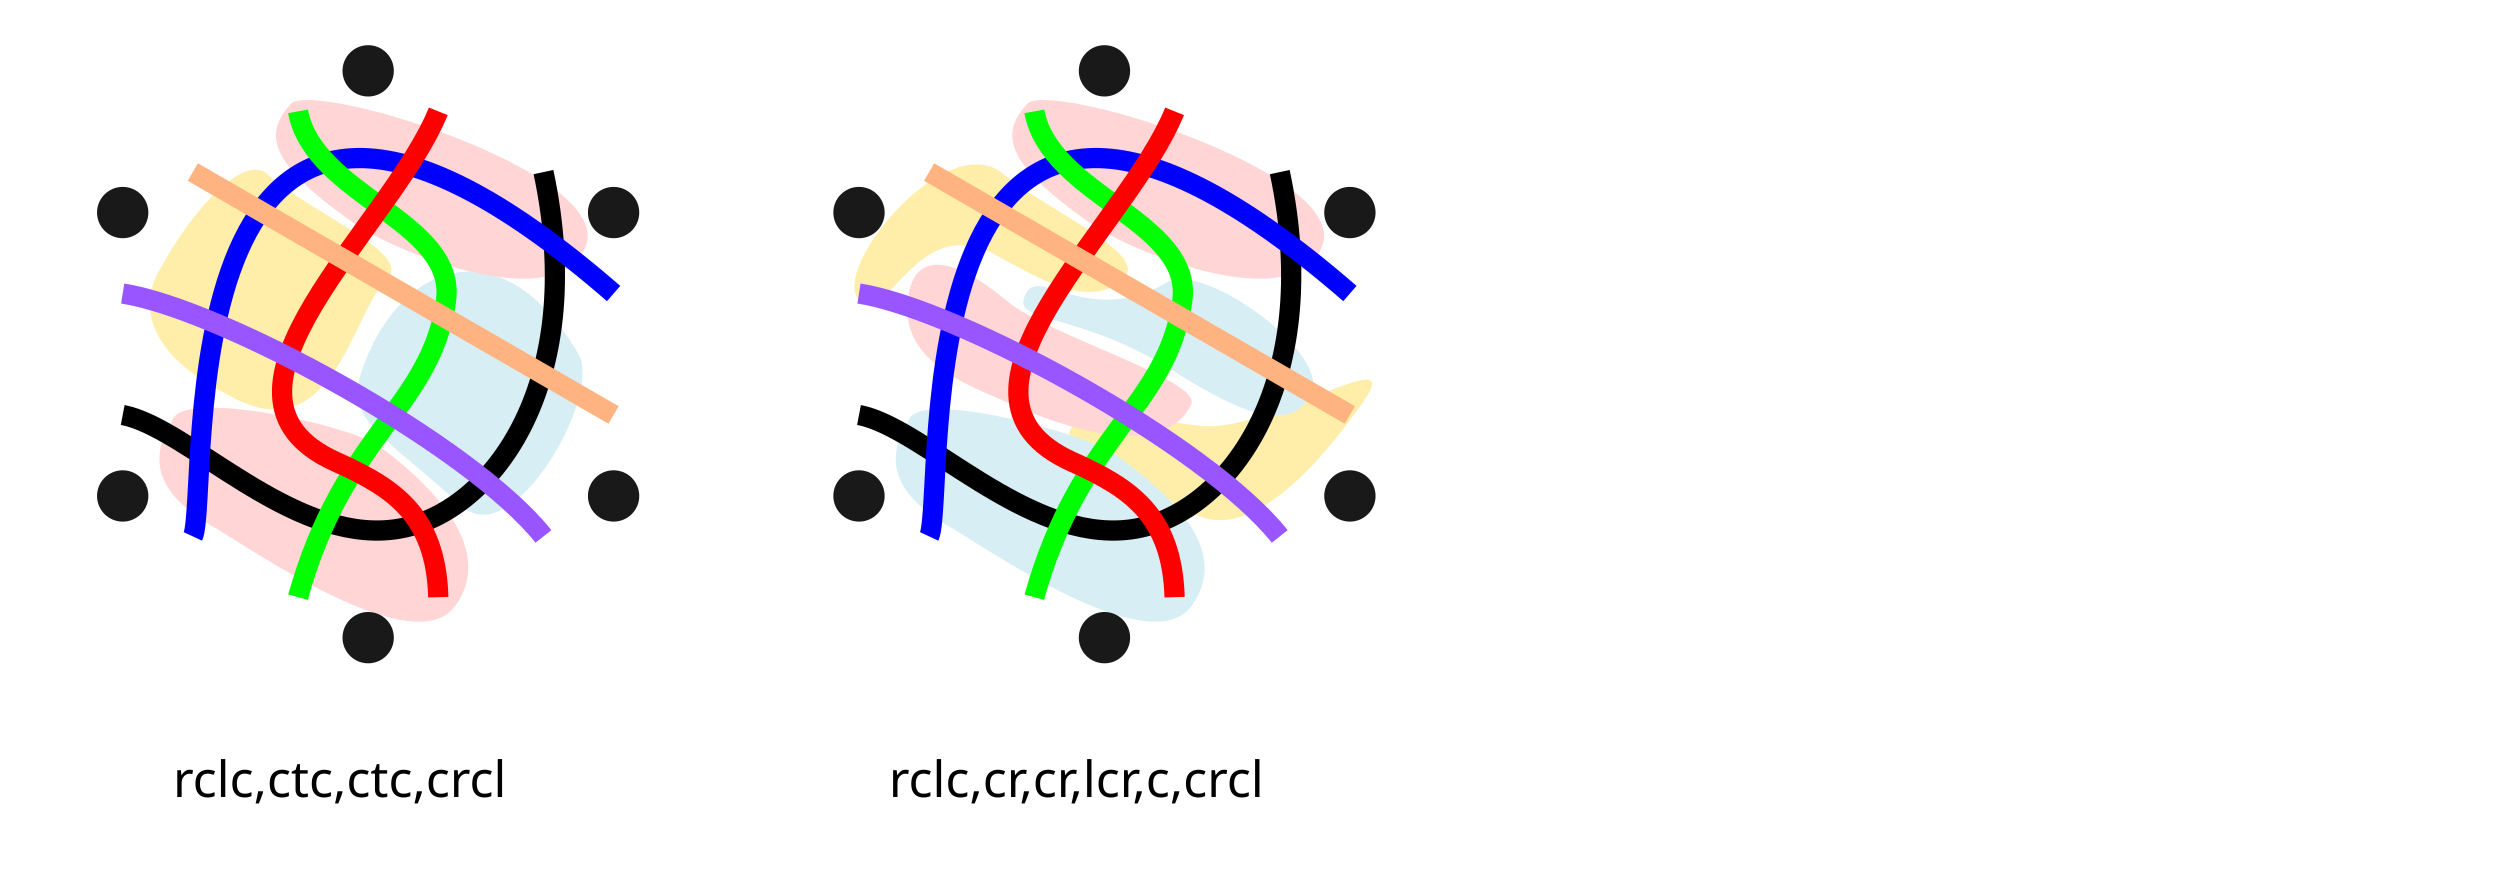
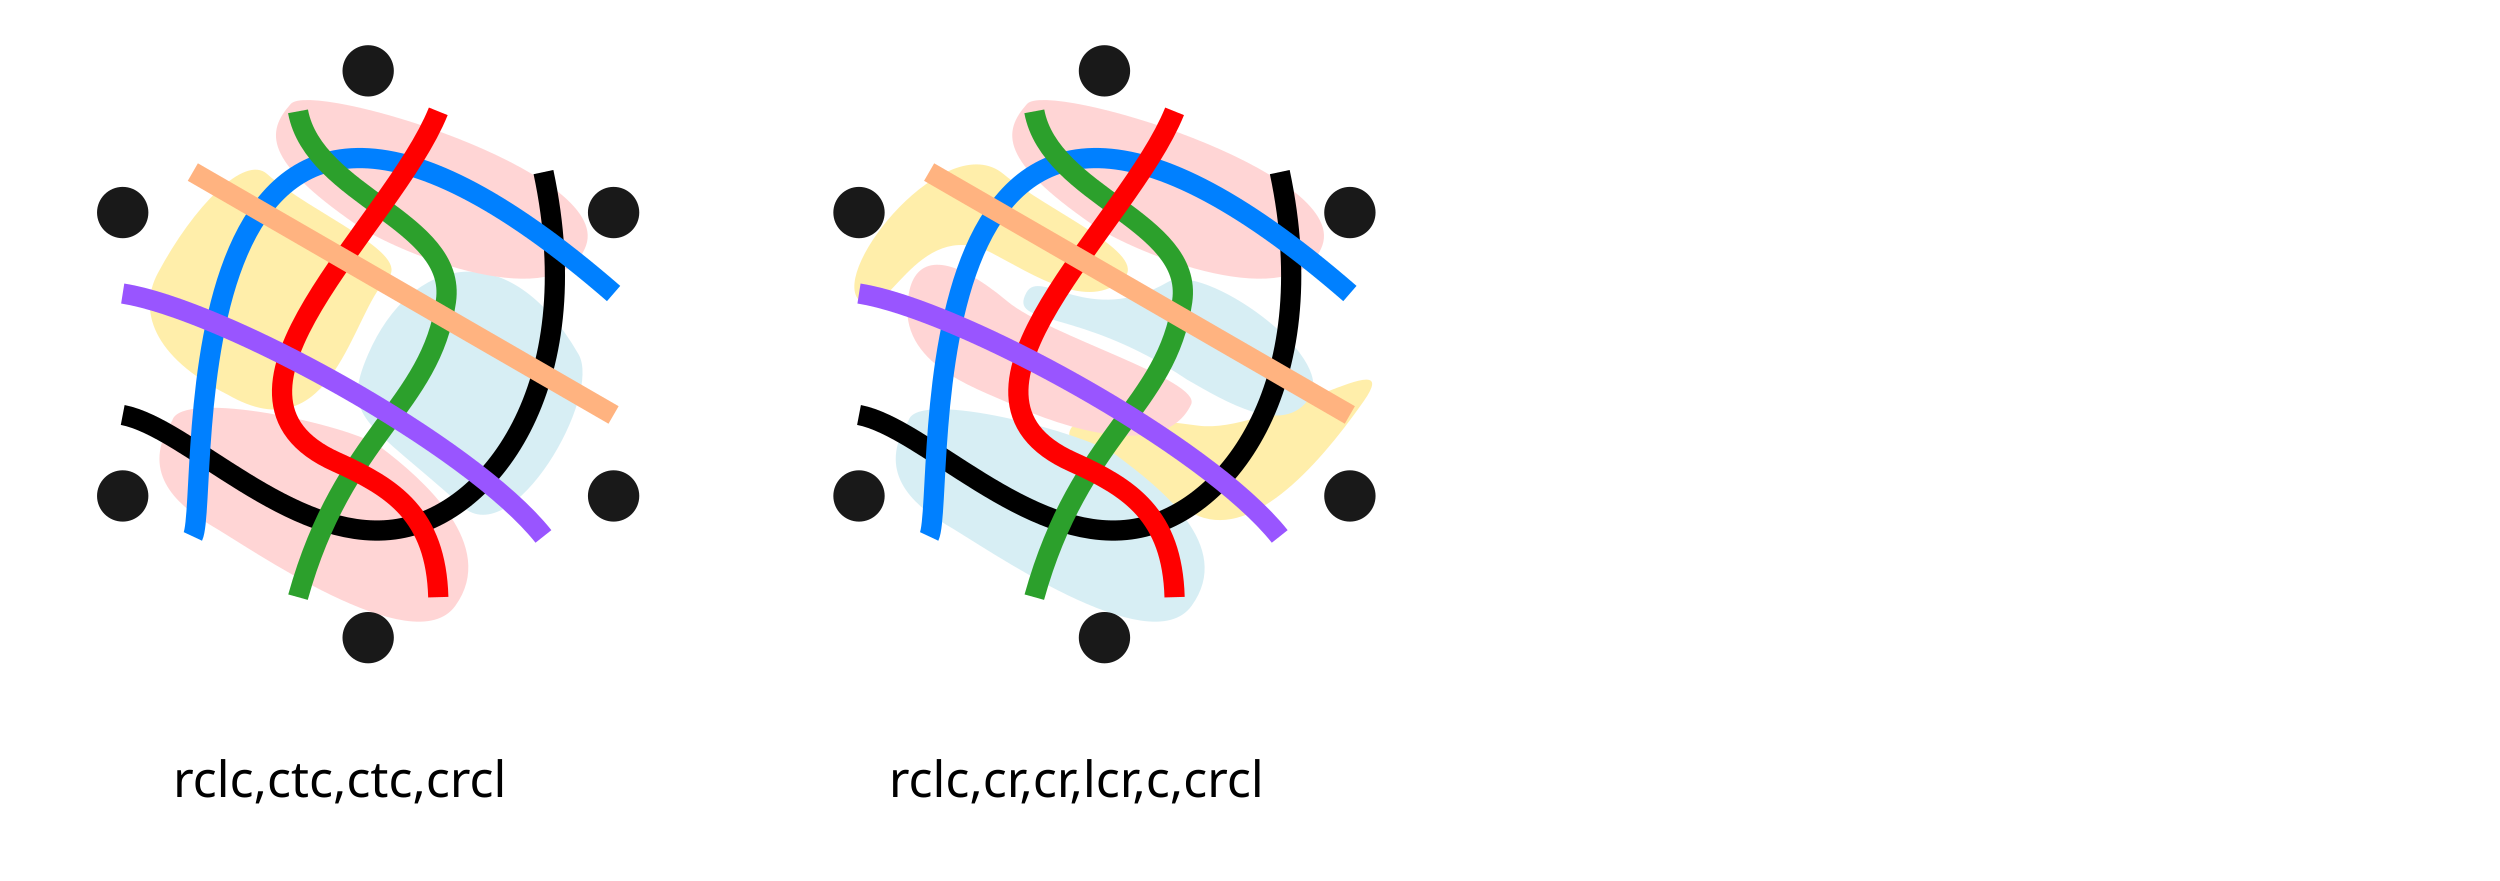
<svg xmlns="http://www.w3.org/2000/svg" width="247mm" height="87mm" viewBox="0 0 494 174" version="1.1" id="svg5" xml:space="preserve">
  <defs id="defs2" />
  <g id="layer1">
    <g id="g30441" transform="matrix(2,0,0,2,-24.24871,-42)">
      <path style="fill:#d7eef4;stroke:none;stroke-width:0.529px;stroke-linecap:butt;stroke-linejoin:miter;stroke-opacity:1" d="m 48.497,56 c -2.753,6.358 -0.11,6.6 9.334,15.058 4.99,4.469 13.83,-10.937 11.451,-15.058 -6.928,-12 -16.579,-9.712 -20.785,0 z" id="path21004" />
      <path style="fill:#ffd5d5;fill-opacity:1;stroke:none;stroke-width:0.529px;stroke-linecap:butt;stroke-linejoin:miter;stroke-opacity:1" d="m 29.137,62.567 c -3.168,4.967 0.215,8.16 3.761,10.296 3.71,2.114 20.079,13.705 24.208,7.996 4.3,-5.946 -3.178,-12.534 -7.415,-15.709 -2.893,-2.168 -19.715,-5.82 -20.554,-2.584 z" id="path21006" />
      <path style="fill:#ffd5d5;stroke:none;stroke-width:0.529px;stroke-linecap:butt;stroke-linejoin:miter;stroke-opacity:1" d="m 40.847,31.27 c -2.431,2.742 -2.741,5.555 6.427,11.893 4.271,2.953 20.18,9.218 22.75,2.096 2.64,-7.318 -27.068,-16.368 -29.177,-13.988 z" id="path21010" />
      <path style="fill:#ffeeaa;stroke:none;stroke-width:0.529px;stroke-linecap:butt;stroke-linejoin:miter;stroke-opacity:1" d="m 50.373,48.55 c 2.649,-2.484 -7.491,-6.442 -11.862,-10.363 -2.201,-1.974 -7.283,3.205 -10.799,9.814 -1.911,3.592 -0.621,8.222 6.928,12 10.392,6 12.248,-8.184 15.732,-11.45 z" id="path21012" />
      <g id="g21038" transform="matrix(4,0,0,4,-800.2487,-994)">
        <path style="fill:none;stroke:#000000;stroke-width:0.5;stroke-dasharray:none" id="path21014" d="m 216.517,258 c 1.136,5.341 -1.367,8.521 -3.687,8.827 -2.562,0.337 -5.098,-2.518 -6.706,-2.827" />
-         <path style="fill:none;stroke:#0000ff;stroke-width:0.5;stroke-dasharray:none" id="path21016" d="m 218.249,261 c -11.318,-9.832 -9.941,5.04 -10.392,6" />
-         <path style="fill:none;stroke:#00ff00;stroke-width:0.5;stroke-dasharray:none" id="path21018" d="m 210.454,256.5 c 0.39,2.1 3.936,2.702 3.654,4.69 -0.371,2.62 -2.526,3.259 -3.654,7.31" />
+         <path style="fill:none;stroke:#0080FF;stroke-width:0.5;stroke-dasharray:none" id="path21016" d="m 218.249,261 c -11.318,-9.832 -9.941,5.04 -10.392,6" />
+         <path style="fill:none;stroke:#2ca02c;stroke-width:0.5;stroke-dasharray:none;stroke-opacity:1" id="path21018" d="m 210.454,256.5 c 0.39,2.1 3.936,2.702 3.654,4.69 -0.371,2.62 -2.526,3.259 -3.654,7.31" />
        <path style="fill:none;stroke:#ff0000;stroke-width:0.5;stroke-dasharray:none" id="path21020" d="m 213.919,256.5 c -1.152,2.855 -6.233,6.994 -2.527,8.658 1.422,0.638 2.469,1.314 2.527,3.342" />
        <path style="fill:none;stroke:#9955ff;stroke-width:0.5;stroke-dasharray:none;stroke-opacity:1" id="path21022" d="m 206.124,261 c 2.454,0.385 8.596,3.736 10.392,6" />
        <path style="fill:none;stroke:#ffb380;stroke-width:0.5;stroke-dasharray:none" id="path21024" d="m 207.856,258 10.392,6" />
        <circle style="opacity:0.9;fill:#000000;stroke:none;stroke-width:0.5;stroke-linecap:round;stroke-dasharray:none;stroke-opacity:1" id="circle21026" cx="212.187" cy="255.5" r="0.634" />
        <circle style="opacity:0.9;fill:#000000;stroke:none;stroke-width:0.5;stroke-linecap:round;stroke-dasharray:none;stroke-opacity:1" id="circle21028" cx="206.124" cy="259" r="0.634" />
        <circle style="opacity:0.9;fill:#000000;stroke:none;stroke-width:0.5;stroke-linecap:round;stroke-dasharray:none;stroke-opacity:1" id="circle21030" cx="206.124" cy="266" r="0.634" />
        <circle style="opacity:0.9;fill:#000000;stroke:none;stroke-width:0.5;stroke-linecap:round;stroke-dasharray:none;stroke-opacity:1" id="circle21032" cx="212.187" cy="269.5" r="0.634" />
        <circle style="opacity:0.9;fill:#000000;stroke:none;stroke-width:0.5;stroke-linecap:round;stroke-dasharray:none;stroke-opacity:1" id="circle21034" cx="218.249" cy="266" r="0.634" />
        <circle style="opacity:0.9;fill:#000000;stroke:none;stroke-width:0.5;stroke-linecap:round;stroke-dasharray:none;stroke-opacity:1" id="circle21036" cx="218.249" cy="259" r="0.634" />
      </g>
    </g>
    <g id="563412" transform="matrix(4,0,0,4,-800.2487,-994)">
      <g id="g5850" />
    </g>
    <g id="g30462" transform="matrix(2,0,0,2,-72.74613,-42)">
      <path style="fill:#ffeeaa;stroke:none;stroke-width:0.529px;stroke-linecap:butt;stroke-linejoin:miter;stroke-opacity:1" d="m 154.295,71.762 c 5.443,2.783 11.987,-4.242 16.813,-11.125 4.386,-6.255 -9.645,3.342 -16.331,2.418 -4.371,-0.604 -11.689,-1.319 -12.601,0.279 -1.282,2.247 5.147,4.863 12.119,8.427 z" id="path2634" />
      <path style="fill:#d7eef4;stroke:none;stroke-width:0.529px;stroke-linecap:butt;stroke-linejoin:miter;stroke-opacity:1" d="m 137.776,49.918 c -1.83,3.411 4.987,1.285 15.883,8.592 3.71,2.114 9.612,5.764 12.138,1.731 2.572,-4.107 -10.528,-13.412 -14.057,-11.368 -7.786,4.508 -12.598,-1.499 -13.963,1.046 z" id="path2636" />
      <path style="fill:#d7eef4;stroke:none;stroke-width:0.529px;stroke-linecap:butt;stroke-linejoin:miter;stroke-opacity:1" d="m 126.132,62.567 c -3.168,4.967 0.215,8.16 3.761,10.296 3.71,2.114 20.079,13.705 24.208,7.996 4.3,-5.946 -3.171,-11.69 -7.408,-14.865 -2.893,-2.168 -19.722,-6.664 -20.561,-3.428 z" id="path1760" />
      <path style="fill:#ffd5d5;stroke:none;stroke-width:0.529px;stroke-linecap:butt;stroke-linejoin:miter;stroke-opacity:1" d="m 126.246,49.61 c -1.734,7.157 6.297,9.601 10.059,11.328 5.065,2.325 15.087,5.63 17.744,0.035 1.138,-2.397 -14.085,-6.808 -18.11,-10.172 -5.816,-4.863 -8.907,-4.441 -9.694,-1.192 z" id="path1714" />
      <path style="fill:#ffd5d5;stroke:none;stroke-width:0.529px;stroke-linecap:butt;stroke-linejoin:miter;stroke-opacity:1" d="m 137.841,31.27 c -2.431,2.742 -2.741,5.555 6.427,11.893 4.271,2.953 20.18,9.218 22.75,2.096 2.64,-7.318 -27.068,-16.368 -29.177,-13.988 z" id="path1710" />
      <path style="fill:#ffeeaa;stroke:none;stroke-width:0.529px;stroke-linecap:butt;stroke-linejoin:miter;stroke-opacity:1" d="m 147.368,48.55 c 2.649,-2.484 -7.35,-6.605 -11.862,-10.363 -5.59,-4.656 -17.029,9.245 -14.314,12.422 2.643,3.093 5.587,-8.409 13.137,-4.631 4.165,2.172 9.555,5.838 13.039,2.572 z" id="path1712" />
      <g id="g947" transform="matrix(4,0,0,4,-703.2538,-994)">
        <path style="fill:none;stroke:#000000;stroke-width:0.5;stroke-dasharray:none" id="path935" d="m 216.517,258 c 1.136,5.341 -1.367,8.521 -3.687,8.827 -2.562,0.337 -5.098,-2.518 -6.706,-2.827" />
-         <path style="fill:none;stroke:#0000ff;stroke-width:0.5;stroke-dasharray:none" id="path937" d="m 218.249,261 c -11.318,-9.832 -9.941,5.04 -10.392,6" />
-         <path style="fill:none;stroke:#00ff00;stroke-width:0.5;stroke-dasharray:none" id="path939" d="m 210.454,256.5 c 0.39,2.1 3.936,2.702 3.654,4.69 -0.371,2.62 -2.526,3.259 -3.654,7.31" />
+         <path style="fill:none;stroke:#0080FF;stroke-width:0.5;stroke-dasharray:none" id="path937" d="m 218.249,261 c -11.318,-9.832 -9.941,5.04 -10.392,6" />
+         <path style="fill:none;stroke:#2ca02c;stroke-width:0.5;stroke-dasharray:none;stroke-opacity:1" id="path939" d="m 210.454,256.5 c 0.39,2.1 3.936,2.702 3.654,4.69 -0.371,2.62 -2.526,3.259 -3.654,7.31" />
        <path style="fill:none;stroke:#ff0000;stroke-width:0.5;stroke-dasharray:none" id="path941" d="m 213.919,256.5 c -1.152,2.855 -6.233,6.994 -2.527,8.658 1.422,0.638 2.469,1.314 2.527,3.342" />
        <path style="fill:none;stroke:#9955ff;stroke-width:0.5;stroke-dasharray:none;stroke-opacity:1" id="path943" d="m 206.124,261 c 2.454,0.385 8.596,3.736 10.392,6" />
        <path style="fill:none;stroke:#ffb380;stroke-width:0.5;stroke-dasharray:none" id="path945" d="m 207.856,258 10.392,6" />
        <circle style="opacity:0.9;fill:#000000;stroke:none;stroke-width:0.5;stroke-linecap:round;stroke-dasharray:none;stroke-opacity:1" id="path3212-7" cx="212.187" cy="255.5" r="0.634" />
        <circle style="opacity:0.9;fill:#000000;stroke:none;stroke-width:0.5;stroke-linecap:round;stroke-dasharray:none;stroke-opacity:1" id="circle3318-65" cx="206.124" cy="259" r="0.634" />
        <circle style="opacity:0.9;fill:#000000;stroke:none;stroke-width:0.5;stroke-linecap:round;stroke-dasharray:none;stroke-opacity:1" id="circle3320-69" cx="206.124" cy="266" r="0.634" />
        <circle style="opacity:0.9;fill:#000000;stroke:none;stroke-width:0.5;stroke-linecap:round;stroke-dasharray:none;stroke-opacity:1" id="circle3322-3" cx="212.187" cy="269.5" r="0.634" />
        <circle style="opacity:0.9;fill:#000000;stroke:none;stroke-width:0.5;stroke-linecap:round;stroke-dasharray:none;stroke-opacity:1" id="circle3324-7" cx="218.249" cy="266" r="0.634" />
        <circle style="opacity:0.9;fill:#000000;stroke:none;stroke-width:0.5;stroke-linecap:round;stroke-dasharray:none;stroke-opacity:1" id="circle3326-45" cx="218.249" cy="259" r="0.634" />
      </g>
    </g>
    <text xml:space="preserve" style="font-size:9.878px;line-height:1.25;font-family:sans-serif;letter-spacing:0px;word-spacing:0px;stroke-width:0.529" x="175.635" y="157.491" id="text565">
      <tspan id="tspan563" style="font-size:9.878px;stroke-width:0.529" x="175.635" y="157.491">rclc,cr,cr,lcr,c,crcl</tspan>
    </text>
    <text xml:space="preserve" style="font-size:9.878px;line-height:1.25;font-family:sans-serif;letter-spacing:0px;word-spacing:0px;stroke-width:0.529" x="34.19" y="157.491" id="text21042">
      <tspan id="tspan21040" style="font-size:9.878px;stroke-width:0.529" x="34.19" y="157.491">rclc,ctc,ctc,crcl</tspan>
    </text>
  </g>
</svg>
